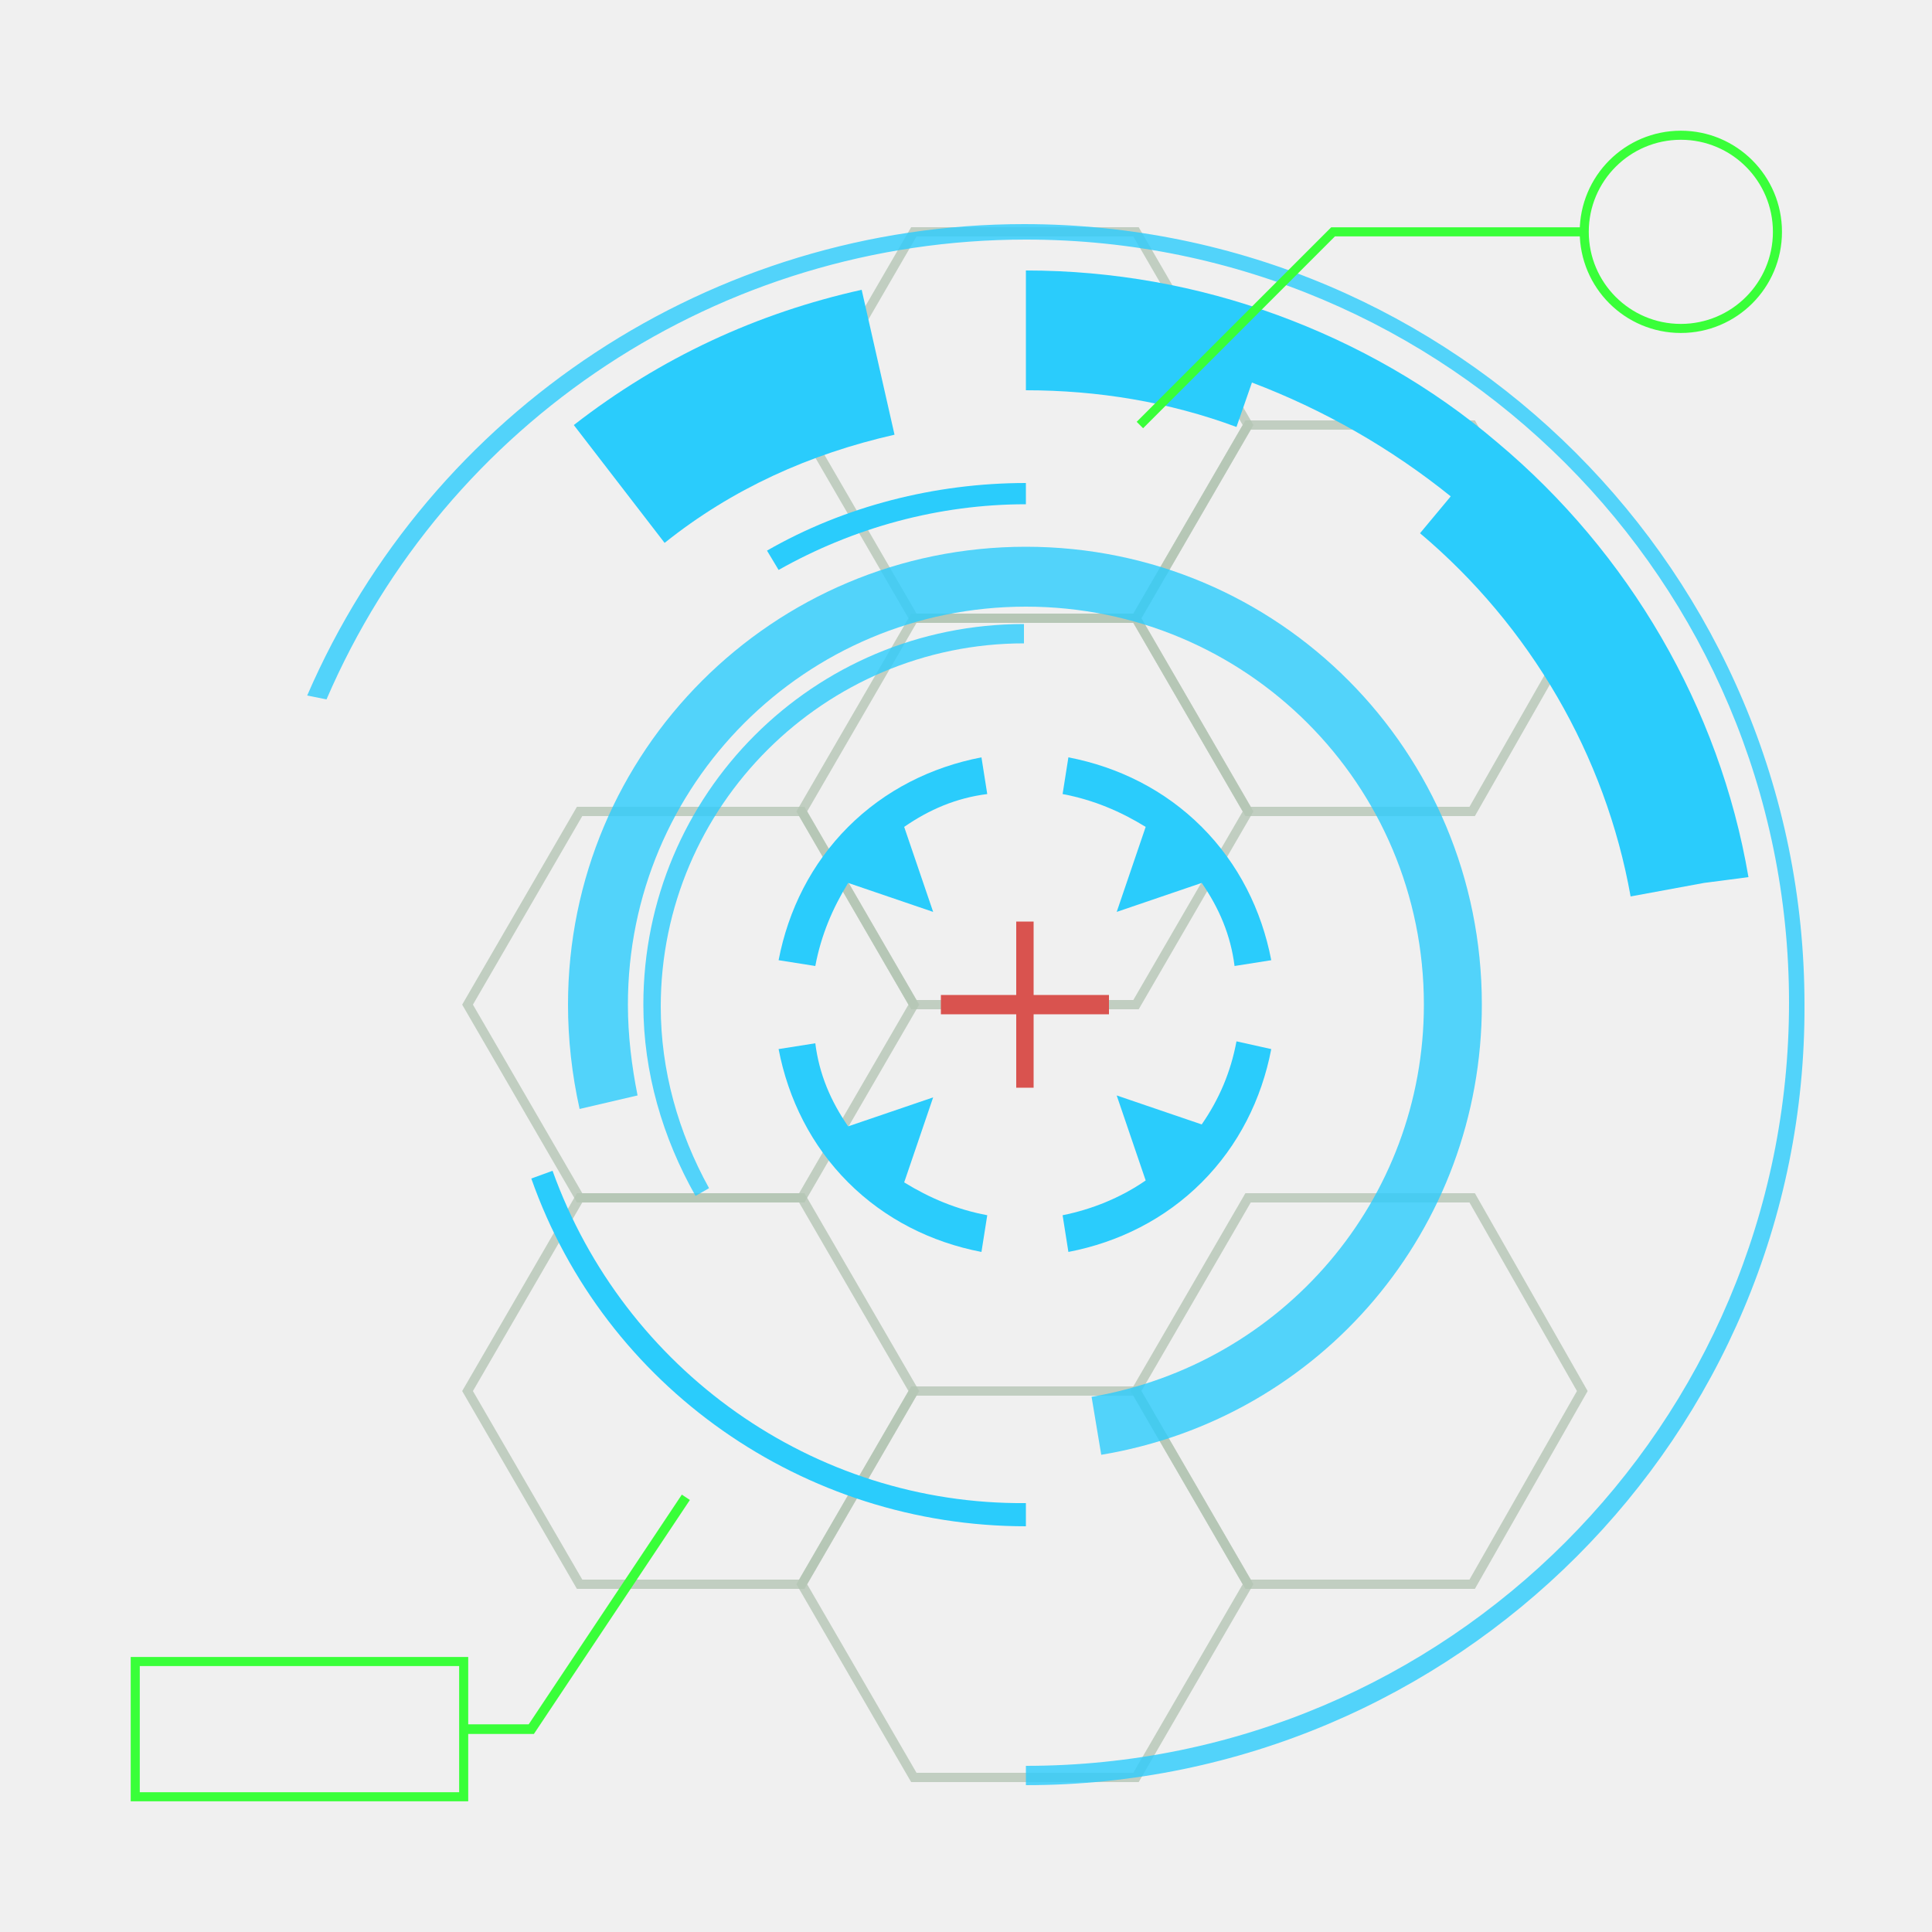
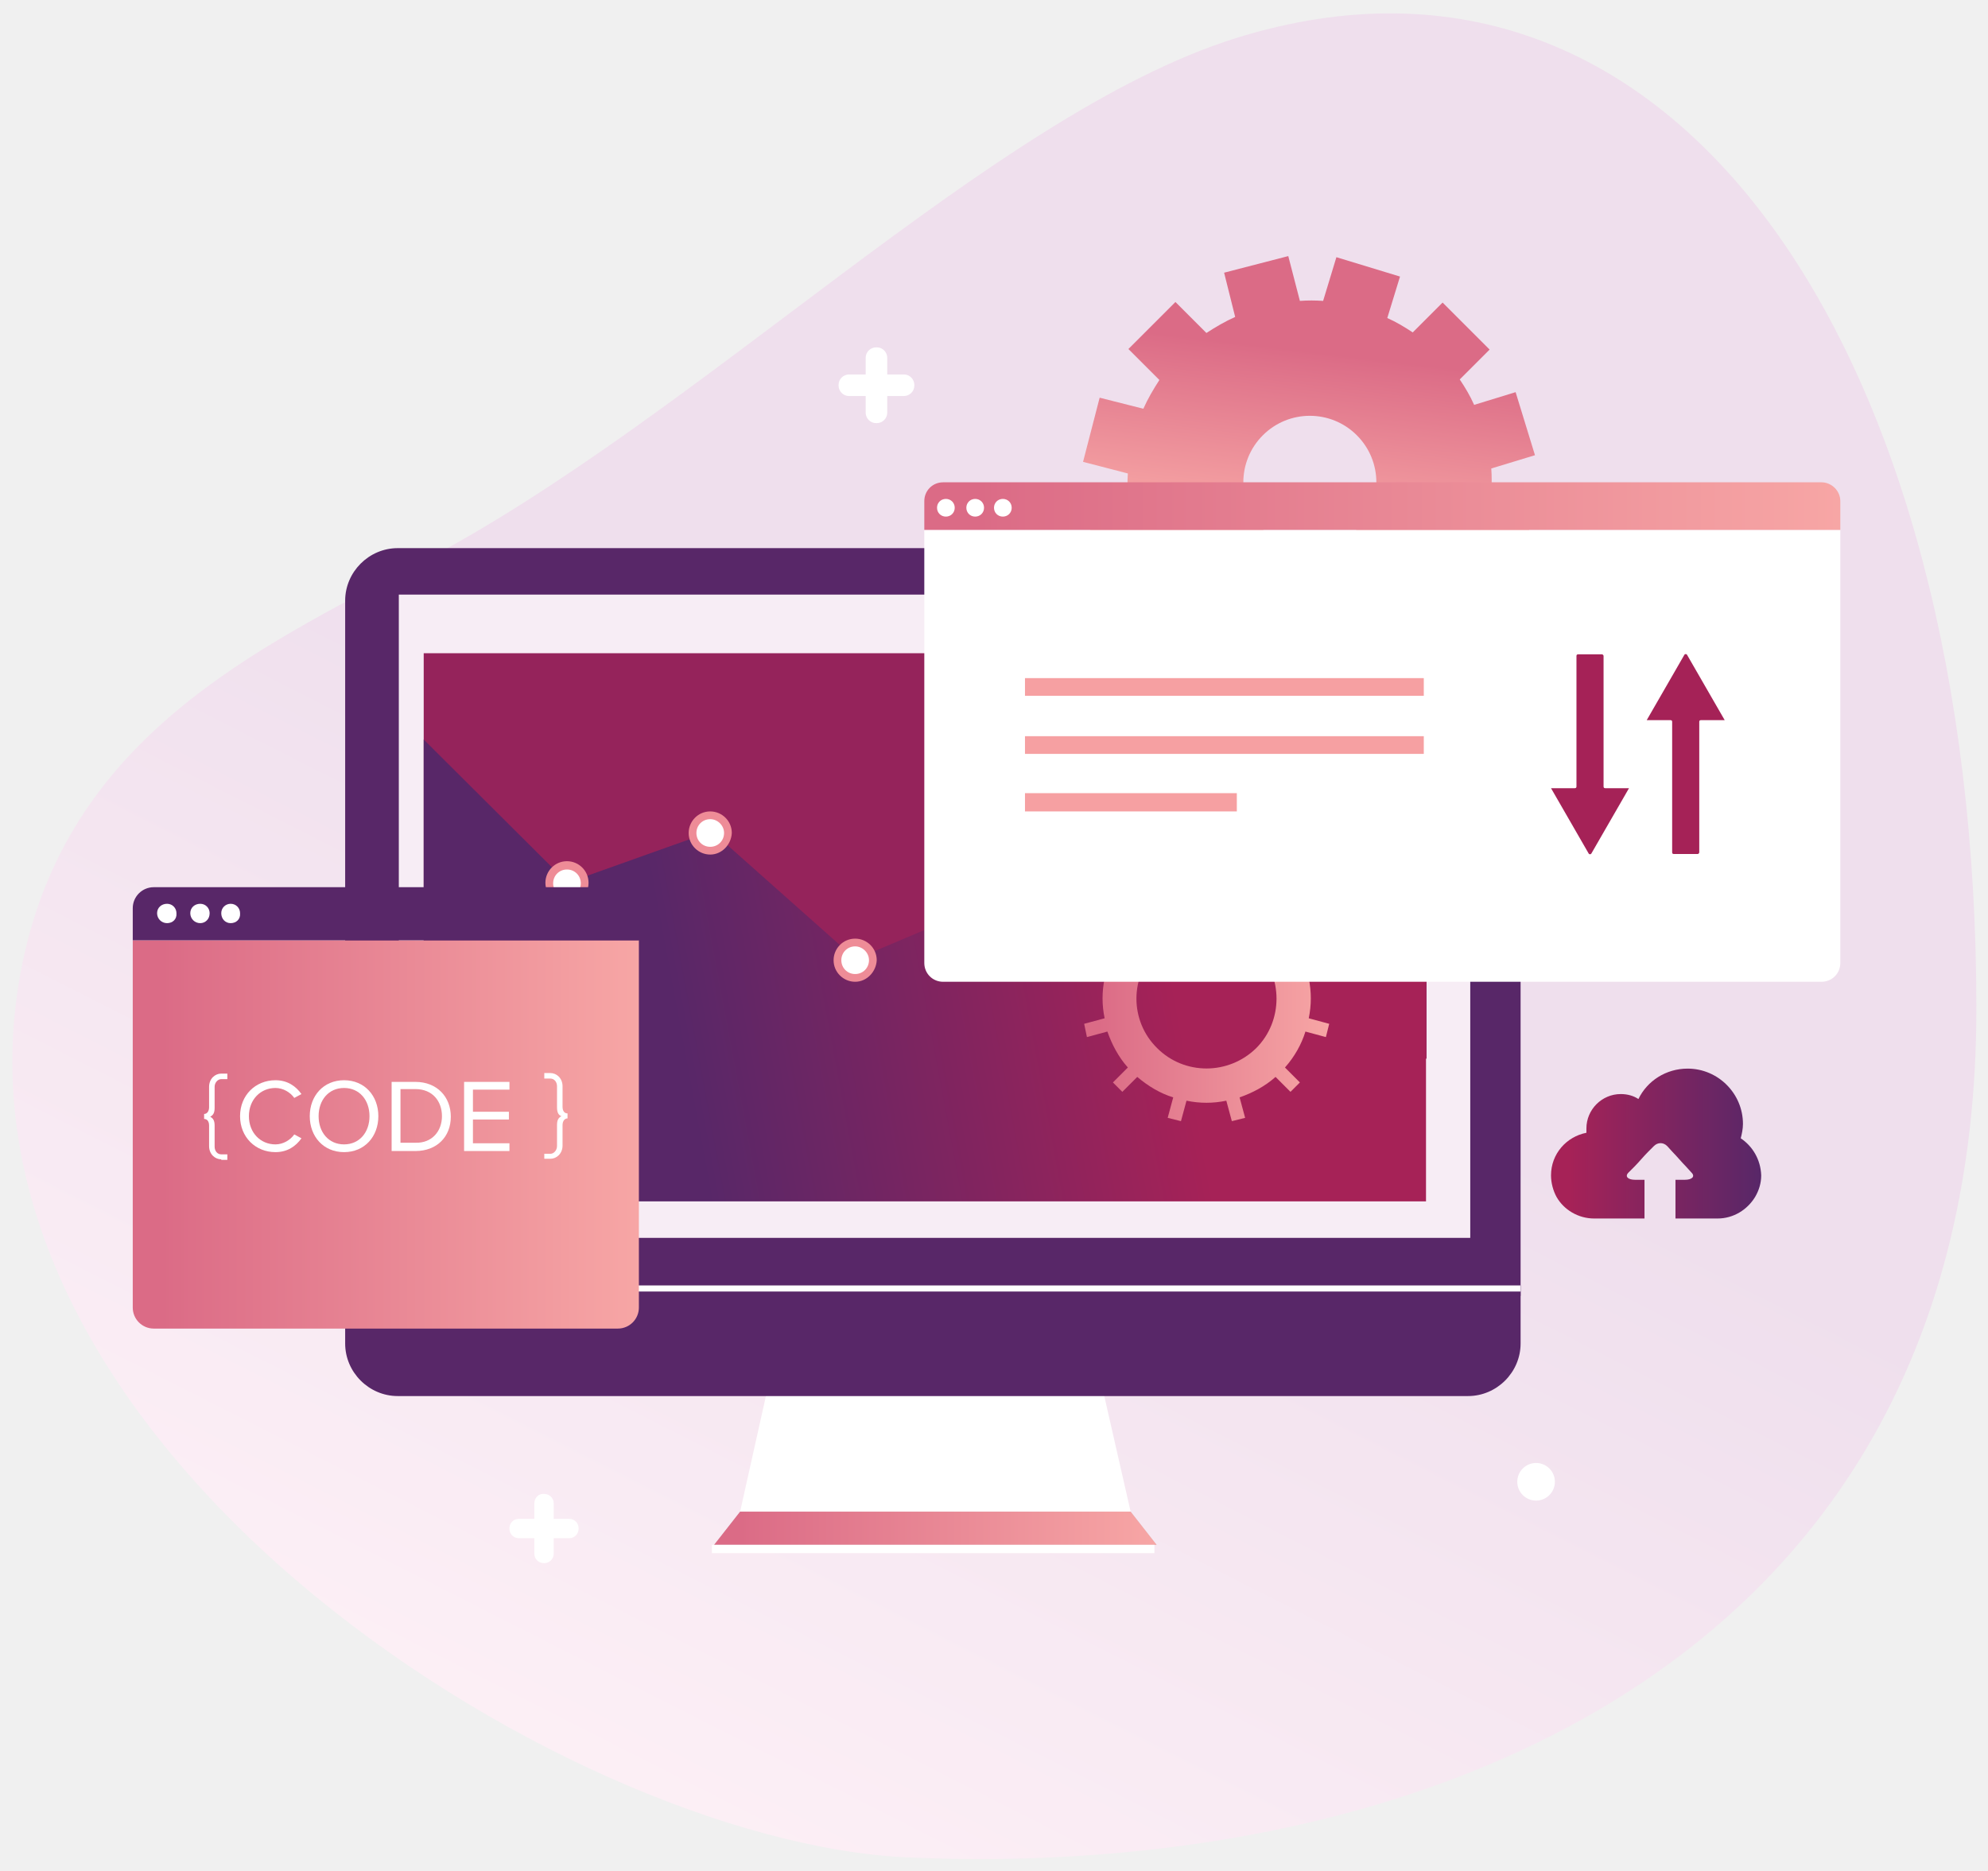
- <svg xmlns="http://www.w3.org/2000/svg" width="340px" height="340px" viewBox="0 0 100 100" preserveAspectRatio="xMidYMid" class="lds-hud" style="background: none;">
-   <style type="text/css">.st0{opacity:0.8;fill:none;stroke-width:0.481;stroke-miterlimit:10;}
-     .st2{opacity:0.8;}
-     .st3{fill:none;stroke-width:0.5;stroke-miterlimit:10;}
-     .st4{fill:none;stroke-width:0.469;stroke-miterlimit:10;}</style>
-   <g style="opacity:0.5">
-     <polygon ng-attr-stroke="{{config.c1}}" points="41.5,62 30,62 24.2,72 30,82 41.5,82 47.3,72   " class="st0" stroke="#799b79" />
-     <polygon ng-attr-stroke="{{config.c1}}" points="58.8,72 47.3,72 41.5,82 47.3,92 58.8,92 64.6,82   " class="st0" stroke="#799b79" />
-     <polygon ng-attr-stroke="{{config.c1}}" points="76.2,62 64.6,62 58.8,72 64.6,82 76.2,82 81.9,72   " class="st0" stroke="#799b79" />
-     <polygon ng-attr-stroke="{{config.c1}}" points="41.5,42 30,42 24.2,52 30,62 41.5,62 47.3,52   " class="st0" stroke="#799b79" />
-     <polygon ng-attr-stroke="{{config.c1}}" points="58.8,12 47.3,12 41.5,22 47.3,32 58.8,32 64.6,22   " class="st0" stroke="#799b79" />
-     <polygon ng-attr-stroke="{{config.c1}}" points="58.8,32 47.3,32 41.5,42 47.3,52 58.8,52 64.6,42   " class="st0" stroke="#799b79" />
-     <polygon ng-attr-stroke="{{config.c1}}" points="76.2,22 64.6,22 58.8,32 64.6,42 76.2,42 81.9,32   " class="st0" stroke="#799b79" />
+ <svg xmlns="http://www.w3.org/2000/svg" class="icon-develop" viewBox="0 0 359.4 338.2">
+   <linearGradient id="XMLID_143_x" gradientUnits="userSpaceOnUse" x1="215.598" y1="126.746" x2="110.526" y2="333.738">
+     <stop offset="0.19" style="stop-color:#EFDFED" />
+     <stop offset="1" style="stop-color:#FDF0F6" />
+   </linearGradient>
+   <path id="XMLID_108_" fill="url(#XMLID_143_x)" d="M357.3,182.3c0,120.4-102.9,157.6-193.3,153.5C101.6,333-15.5,259.1,4.5,172.1   c8.9-38.7,41.1-54.6,71-70.1c50.7-26.3,103.6-81.2,147.9-95.1C303.5-18.1,357.3,64.4,357.3,182.3z" />
+   <linearGradient id="XMLID_144_x" gradientUnits="userSpaceOnUse" x1="239.817" y1="61.896" x2="235.817" y2="95.229">
+     <stop offset="6.016400e-002" style="stop-color:#DB6B86" />
+     <stop offset="8.596202e-002" style="stop-color:#DC6D87" />
+     <stop offset="1" style="stop-color:#F7A6A5" />
+   </linearGradient>
+   <path id="XMLID_105_" class="gear-b hover origin-center" fill="url(#XMLID_144_x)" d="M274.7,102.6l3-11.6l-8.1-2.1c0.1-1.4,0.1-2.8,0-4.2l7.9-2.4L274,70.9l-7.5,2.3   c-0.7-1.6-1.6-3.1-2.6-4.6l5.4-5.4l-8.5-8.5l-5.4,5.4c-1.5-1-3-1.9-4.6-2.6l2.3-7.5l-11.5-3.5l-2.4,7.9c-1.4-0.1-2.8-0.1-4.2,0   l-2.1-8.1l-11.6,3l2,8c-1.8,0.8-3.5,1.8-5.2,2.9l-5.6-5.6l-8.5,8.5l5.6,5.6c-1.1,1.7-2.1,3.4-2.9,5.2l-7.9-2l-3,11.6l8.1,2.1   c-0.1,1.4-0.1,2.8,0,4.2l-7.9,2.4l3.5,11.5l7.5-2.3c0.7,1.6,1.6,3.1,2.6,4.6l-5.4,5.4l8.5,8.5l5.4-5.4c1.5,1,3,1.9,4.6,2.6l-2.3,7.5   l11.5,3.5l2.4-7.9c1.4,0.1,2.8,0.1,4.2,0l2.1,8.1l11.6-3l-2-8c1.8-0.8,3.5-1.8,5.2-2.9l5.6,5.6l8.5-8.5l-5.6-5.6   c1.1-1.7,2.1-3.4,2.9-5.2L274.7,102.6z M228.3,95.7c-4.7-4.7-4.7-12.3,0-17c4.7-4.7,12.3-4.7,17,0c4.7,4.7,4.7,12.3,0,17   C240.6,100.4,233,100.4,228.3,95.7z" style="transform-origin: 236.75px 87.3px;" />
+   <polygon id="XMLID_104_" fill="#95235B" points="131.1,150.3 143.8,128.2 179.3,146.7 166.8,169.3 " />
+   <g id="XMLID_102_">
+     <polygon id="XMLID_103_" fill="#FFFFFF" points="204.4,273.3 133.8,273.3 138.6,251.8 199.5,251.8  " />
  </g>
-   <g>
-     <path ng-attr-fill="{{config.c2}}" d="M48.3,56.8l-4.4,1.5c-0.9-1.3-1.5-2.7-1.7-4.3l-1.9,0.3c0.5,2.6,1.7,5,3.6,6.9c1.9,1.9,4.3,3.1,6.9,3.6 l0.3-1.9c-1.6-0.3-3-0.9-4.3-1.7L48.3,56.8z" fill="#2accfc" />
-     <path ng-attr-fill="{{config.c2}}" d="M57.8,47.2l4.4-1.5c0.9,1.3,1.5,2.7,1.7,4.3l1.9-0.3c-0.5-2.6-1.7-5-3.6-6.9c-1.9-1.9-4.3-3.1-6.9-3.6L55,41.1 c1.6,0.3,3,0.9,4.3,1.7L57.8,47.2z" fill="#2accfc" />
-     <path ng-attr-fill="{{config.c2}}" d="M62.2,58.2l-4.4-1.5l1.5,4.4C58,62,56.5,62.6,55,62.9l0.3,1.9c2.6-0.5,5-1.7,6.9-3.6c1.9-1.9,3.1-4.3,3.6-6.9 L64,53.9C63.7,55.5,63.1,56.9,62.2,58.2z" fill="#2accfc" />
-     <path ng-attr-fill="{{config.c2}}" d="M43.9,42.8c-1.9,1.9-3.1,4.3-3.6,6.9l1.9,0.3c0.3-1.6,0.9-3,1.7-4.3l4.4,1.5l-1.5-4.4c1.3-0.9,2.7-1.5,4.3-1.7 l-0.3-1.9C48.2,39.7,45.8,40.9,43.9,42.8z" fill="#2accfc" />
-     <animateTransform attributeName="transform" type="rotate" calcMode="linear" values="0 53.064 52;360 53.064 52" keyTimes="0;1" dur="4s" begin="0s" repeatCount="indefinite" />
+   <polygon id="XMLID_101_" fill="#D3D5DB" points="209.1,279.3 129.1,279.3 133.8,273.3 204.4,273.3 " />
+   <linearGradient id="XMLID_145_x" gradientUnits="userSpaceOnUse" x1="129.064" y1="276.319" x2="209.093" y2="276.319">
+     <stop offset="6.016400e-002" style="stop-color:#DB6B86" />
+     <stop offset="8.596202e-002" style="stop-color:#DC6D87" />
+     <stop offset="1" style="stop-color:#F7A6A5" />
+   </linearGradient>
+   <polygon id="XMLID_100_" fill="url(#XMLID_145_x)" points="209.1,279.3 129.1,279.3 133.8,273.3 204.4,273.3 " />
+   <rect id="XMLID_99_" x="128.7" y="279.3" fill="#FFFFFF" width="80" height="1.5" />
+   <g id="XMLID_96_">
+     <path id="XMLID_10_" fill="#582768" d="M274.9,234.3V108.6c0-5.2-4.3-9.5-9.5-9.5H71.9c-5.2,0-9.5,4.3-9.5,9.5v125.7H274.9z" />
  </g>
-   <g class="st2">
-     <path ng-attr-fill="{{config.c2}}" d="M36,61.9c-1.7-3-2.7-6.4-2.7-9.9c0-10.9,8.8-19.7,19.7-19.7v1c-10.3,0-18.8,8.4-18.8,18.8 c0,3.3,0.9,6.5,2.5,9.4L36,61.9z" fill="#2accfc" />
-     <animateTransform attributeName="transform" type="rotate" calcMode="linear" values="360 53.064 52;0 53.064 52" keyTimes="0;1" dur="2s" begin="0s" repeatCount="indefinite" />
+   <rect id="XMLID_95_" x="72.1" y="107.5" fill="#F7EDF5" width="193.7" height="116.3" />
+   <path id="XMLID_94_" fill="#582768" d="M62.4,232.4v10.5c0,5.2,4.3,9.5,9.5,9.5h193.5c5.2,0,9.5-4.3,9.5-9.5v-10.5H62.4z" />
+   <rect id="XMLID_93_" x="62.4" y="232.4" fill="#FFFFFF" width="212.5" height="1.1" />
+   <g id="XMLID_91_">
+     <rect id="XMLID_92_" x="76.6" y="118.1" fill="#95235B" width="181.3" height="73.3" />
  </g>
-   <g class="st2">
-     <path ng-attr-fill="{{config.c2}}" d="M57,75.3l-0.5-3c9.9-1.7,17.2-10.2,17.2-20.3c0-11.4-9.2-20.6-20.6-20.6S32.5,40.6,32.5,52 c0,1.6,0.2,3.2,0.5,4.7l-3,0.7c-0.4-1.8-0.6-3.6-0.6-5.4c0-13.1,10.6-23.7,23.7-23.7S76.7,38.9,76.7,52 C76.7,63.6,68.4,73.4,57,75.3z" fill="#2accfc" />
-     <animateTransform attributeName="transform" type="rotate" calcMode="linear" values="0 53.064 52;360 53.064 52" keyTimes="0;1" dur="1.332s" begin="0s" repeatCount="indefinite" />
+   <g id="XMLID_89_">
+     <linearGradient id="XMLID_146_x" gradientUnits="userSpaceOnUse" x1="219.106" y1="165.827" x2="122.106" y2="183.827">
+       <stop offset="9.016400e-002" style="stop-color:#A62257" />
+       <stop offset="0.454" style="stop-color:#86245E" />
+       <stop offset="1" style="stop-color:#582768" />
+     </linearGradient>
+     <polygon id="XMLID_90_" fill="url(#XMLID_146_x)" points="257.8,146.9 232.8,153.6 206.8,140.8 180.7,162.4 154.7,173.4 128.7,150.3    102.6,159.6 76.6,133.7 76.6,217.2 257.8,217.2  " />
  </g>
-   <g>
-     <path ng-attr-fill="{{config.c2}}" d="M90.5,45.4c-1.5-8.8-6.2-16.8-13-22.5l0,0c-3.4-2.9-7.3-5.1-11.4-6.6s-8.5-2.3-13-2.3v2.4v1.4v2.4 c3.7,0,7.4,0.6,10.9,1.9l0.8-2.3c0,0,0,0,0,0c3.7,1.4,7.2,3.4,10.3,5.9l1.2-1.5L75,25.8c0,0,0,0,0,0l-1.5,1.8 c5.7,4.8,9.6,11.5,10.9,18.8l3.8-0.7c0,0,0,0,0,0L90.5,45.4z" fill="#2accfc" />
-     <path ng-attr-fill="{{config.c2}}" d="M29.7,22l4.7,6.1c3.5-2.8,7.5-4.6,11.9-5.6l-1.7-7.5C39.2,16.2,34.2,18.5,29.7,22z" fill="#2accfc" />
-     <animateTransform attributeName="transform" type="rotate" calcMode="linear" values="360 53.064 52;0 53.064 52" keyTimes="0;1" dur="2s" begin="0s" repeatCount="indefinite" />
+   <g id="XMLID_87_" class="hover origin-center" style="transform-origin: 102.5px 159.6px;">
+     <path id="XMLID_88_" fill="#FFFFFF" d="M105.7,159.6c0,1.8-1.4,3.2-3.2,3.2c-1.8,0-3.2-1.4-3.2-3.2c0-1.7,1.4-3.2,3.2-3.2    C104.3,156.4,105.7,157.9,105.7,159.6z" />
+     <path id="XMLID_76_" fill="#EE8C97" d="M102.5,163.5c-2.1,0-3.9-1.7-3.9-3.9c0-2.1,1.7-3.9,3.9-3.9c2.1,0,3.9,1.7,3.9,3.9    C106.4,161.8,104.7,163.5,102.5,163.5z M102.5,157.2c-1.4,0-2.5,1.1-2.5,2.5c0,1.4,1.1,2.5,2.5,2.5c1.4,0,2.5-1.1,2.5-2.5    C105,158.3,103.9,157.2,102.5,157.2z" />
  </g>
-   <g class="st2">
-     <path ng-attr-fill="{{config.c2}}" d="M53.1,92.4v-1c21.8,0,39.5-17.7,39.5-39.5c0-21.8-17.7-39.5-39.5-39.5c-15.8,0-30,9.4-36.2,23.8L15.9,36 c6.4-14.8,21-24.4,37.1-24.4c22.3,0,40.4,18.1,40.4,40.4C93.5,74.3,75.3,92.4,53.1,92.4z" fill="#2accfc" />
-     <animateTransform attributeName="transform" type="rotate" calcMode="linear" values="0 53.064 52;360 53.064 52" keyTimes="0;1" dur="1.332s" begin="0s" repeatCount="indefinite" />
+   <g id="XMLID_85_" class="hover origin-center" style="transform-origin: 128.4px 150.6px;">
+     <path id="XMLID_86_" fill="#FFFFFF" d="M131.5,150.6c0,1.8-1.4,3.2-3.2,3.2c-1.8,0-3.2-1.4-3.2-3.2c0-1.8,1.4-3.2,3.2-3.2    C130.1,147.4,131.5,148.8,131.5,150.6z" />
+     <path id="XMLID_73_" fill="#EE8C97" d="M128.4,154.5c-2.1,0-3.9-1.7-3.9-3.9c0-2.1,1.7-3.9,3.9-3.9c2.1,0,3.9,1.7,3.9,3.9    C132.2,152.7,130.5,154.5,128.4,154.5z M128.4,148.1c-1.4,0-2.5,1.1-2.5,2.5s1.1,2.5,2.5,2.5c1.4,0,2.5-1.1,2.5-2.5    S129.7,148.1,128.4,148.1z" />
  </g>
-   <polygon ng-attr-fill="{{config.c3}}" points="57.4,51.5 53.5,51.5 53.5,47.7 52.6,47.7 52.6,51.5 48.7,51.5 48.7,52.5 52.6,52.5 52.6,56.3 53.5,56.3 53.5,52.5 57.4,52.5 " fill="#d9534f">
-     <animate attributeName="opacity" calcMode="linear" values="0;0;1;1;0" keyTimes="0;0.4;0.5;0.9;1" dur="1.332" begin="0s" repeatCount="indefinite" />
-   </polygon>
-   <g>
-     <path ng-attr-fill="{{config.c2}}" d="M39.7,28.5l0.6,1c3.9-2.2,8.3-3.4,12.8-3.4V25C48.4,25,43.7,26.2,39.7,28.5z" fill="#2accfc" />
-     <path ng-attr-fill="{{config.c2}}" d="M28.6,60.6l-1.1,0.4C31.3,71.8,41.6,79,53.1,79v-1.2C42.1,77.9,32.3,70.9,28.6,60.6z" fill="#2accfc" />
-     <animateTransform attributeName="transform" type="rotate" calcMode="linear" values="360 53.064 52;0 53.064 52" keyTimes="0;1" dur="4s" begin="0s" repeatCount="indefinite" />
+   <g id="XMLID_83_" class="hover origin-center" style="transform-origin: 154.6px 173.6px;">
+     <circle id="XMLID_84_" fill="#FFFFFF" cx="154.6" cy="173.6" r="3.2" />
+     <path id="XMLID_70_" fill="#EE8C97" d="M154.6,177.5c-2.1,0-3.9-1.7-3.9-3.9c0-2.1,1.7-3.9,3.9-3.9c2.1,0,3.9,1.7,3.9,3.9    C158.4,175.7,156.7,177.5,154.6,177.5z M154.6,171.1c-1.4,0-2.5,1.1-2.5,2.5s1.1,2.5,2.5,2.5c1.4,0,2.5-1.1,2.5-2.5    S155.9,171.1,154.6,171.1z" />
  </g>
-   <g>
-     <polyline ng-attr-stroke="{{config.c4}}" points="35.5,77.5 27.5,89.5 24,89.5   " class="st3" stroke="#39ff39" />
-     <rect ng-attr-stroke="{{config.c4}}" x="7" y="86" width="17" height="7" class="st4" stroke="#39ff39" />
+   <g id="XMLID_81_">
+     <circle id="XMLID_82_" fill="#FFFFFF" cx="180.9" cy="162.3" r="3.2" />
  </g>
-   <g>
-     <polyline ng-attr-stroke="{{config.c4}}" points="59,22 69,12 82,12   " class="st4" stroke="#39ff39" />
-     <circle ng-attr-stroke="{{config.c4}}" cx="87" cy="12" r="5" class="st4" stroke="#39ff39" />
+   <path id="XMLID_80_" fill="#FFFFFF" d="M210,141.1c0,1.7-1.4,3.2-3.2,3.2c-1.8,0-3.2-1.4-3.2-3.2c0-1.8,1.4-3.2,3.2-3.2   C208.6,137.9,210,139.3,210,141.1z" />
+   <path id="XMLID_79_" fill="#FFFFFF" d="M236.1,153.7c0,1.8-1.4,3.2-3.2,3.2c-1.7,0-3.2-1.4-3.2-3.2c0-1.8,1.4-3.2,3.2-3.2   C234.7,150.6,236.1,152,236.1,153.7z" />
+   <g id="XMLID_60_">
+     <path id="XMLID_67_" fill="#EE8C97" d="M180.9,166.2c-2.1,0-3.9-1.7-3.9-3.9c0-2.1,1.7-3.9,3.9-3.9c2.1,0,3.9,1.7,3.9,3.9    C184.8,164.5,183,166.2,180.9,166.2z M180.9,159.9c-1.4,0-2.5,1.1-2.5,2.5c0,1.4,1.1,2.5,2.5,2.5c1.4,0,2.5-1.1,2.5-2.5    C183.3,161,182.2,159.9,180.9,159.9z" />
+     <path id="XMLID_64_" fill="#EE8C97" d="M206.8,144.9c-2.1,0-3.9-1.7-3.9-3.9c0-2.1,1.7-3.9,3.9-3.9c2.1,0,3.9,1.7,3.9,3.9    C210.7,143.2,209,144.9,206.8,144.9z M206.8,138.6c-1.4,0-2.5,1.1-2.5,2.5c0,1.4,1.1,2.5,2.5,2.5c1.4,0,2.5-1.1,2.5-2.5    C209.3,139.7,208.2,138.6,206.8,138.6z" />
+     <path id="XMLID_61_" fill="#EE8C97" d="M232.9,157.6c-2.1,0-3.9-1.7-3.9-3.9c0-2.1,1.7-3.9,3.9-3.9c2.1,0,3.9,1.7,3.9,3.9    C236.8,155.9,235,157.6,232.9,157.6z M232.9,151.3c-1.4,0-2.5,1.1-2.5,2.5c0,1.4,1.1,2.5,2.5,2.5c1.4,0,2.5-1.1,2.5-2.5    C235.4,152.4,234.3,151.3,232.9,151.3z" />
+   </g>
+   <path id="XMLID_59_" class="star star-1 origin-center" fill="#FFFFFF" d="M156.5,64.7v3h-3c-1,0-1.9,0.8-1.9,1.9v0.1c0,1,0.8,1.9,1.9,1.9h3v3c0,1,0.8,1.9,1.9,1.9h0.1   c1,0,1.9-0.8,1.9-1.9v-3h3c1,0,1.9-0.8,1.9-1.9v-0.1c0-1-0.8-1.9-1.9-1.9h-3v-3c0-1-0.8-1.9-1.9-1.9h-0.1   C157.4,62.8,156.5,63.6,156.5,64.7z" style="transform-origin: 158.45px 69.65px;" />
+   <path id="XMLID_58_" class="star star-2 origin-center" fill="#FFFFFF" d="M96.6,271.8v2.8h-2.8c-1,0-1.7,0.8-1.7,1.7v0.1c0,1,0.8,1.7,1.7,1.7h2.8v2.8   c0,1,0.8,1.7,1.7,1.7h0.1c1,0,1.7-0.8,1.7-1.7v-2.8h2.8c1,0,1.7-0.8,1.7-1.7v-0.1c0-1-0.8-1.7-1.7-1.7h-2.8v-2.8   c0-1-0.8-1.7-1.7-1.7h-0.1C97.4,270,96.6,270.8,96.6,271.8z" style="transform-origin: 98.35px 276.346px;" />
+   <circle id="XMLID_57_" fill="#FFFFFF" cx="277.7" cy="267.9" r="3.4" />
+   <g id="XMLID_52_">
+     <path id="XMLID_56_" fill="#FFFFFF" d="M185.3,108.2c0,1.8-1.5,3.3-3.3,3.3l0,0c-1.8,0-3.3-1.5-3.3-3.3l0,0c0-1.8,1.5-3.3,3.3-3.3l0,0    C183.8,104.9,185.3,106.3,185.3,108.2L185.3,108.2z" />
+     <path id="XMLID_53_" fill="#B3BAC2" d="M182,105.8c1.3,0,2.4,1.1,2.4,2.4c0,1.3-1.1,2.4-2.4,2.4c-1.3,0-2.4-1.1-2.4-2.4    C179.6,106.8,180.6,105.8,182,105.8 M182,104.9c-1.8,0-3.3,1.5-3.3,3.3c0,1.8,1.5,3.3,3.3,3.3c1.8,0,3.3-1.5,3.3-3.3    C185.3,106.3,183.8,104.9,182,104.9L182,104.9z" />
+   </g>
+   <linearGradient id="XMLID_147_x" gradientUnits="userSpaceOnUse" x1="195.864" y1="180.548" x2="240.427" y2="180.548">
+     <stop offset="6.016400e-002" style="stop-color:#DB6B86" />
+     <stop offset="8.596202e-002" style="stop-color:#DC6D87" />
+     <stop offset="1" style="stop-color:#F7A6A5" />
+   </linearGradient>
+   <path id="XMLID_49_" class="gear-s origin-center" fill="url(#XMLID_147_x)" d="M196.5,187.5l3.7-1c0.8,2.3,2,4.6,3.7,6.5l-2.7,2.7l0,0l1.7,1.7l0,0l2.7-2.7   c2,1.7,4.2,3,6.5,3.7l-1,3.7l2.4,0.6l1-3.7c2.4,0.5,4.8,0.5,7.2,0l1,3.7l2.4-0.6l-1-3.7c2.3-0.8,4.6-2,6.5-3.7l2.7,2.7l1.7-1.7   l-2.7-2.7c1.7-1.9,3-4.2,3.7-6.5l3.7,1l0.6-2.4l-3.7-1c0.5-2.4,0.5-4.8,0-7.2l3.7-1l-0.6-2.4l-3.7,1c-0.8-2.4-2-4.6-3.7-6.5l2.7-2.7   l0,0l-1.7-1.7l0,0l-2.7,2.7c-2-1.7-4.2-3-6.5-3.7l1-3.7l-2.3-0.6l-1,3.7c-2.4-0.5-4.8-0.5-7.2,0l-1-3.7l-2.3,0.6l1,3.7   c-2.3,0.8-4.6,2-6.5,3.8l-2.7-2.7l-1.7,1.7l2.7,2.7c-1.7,2-3,4.2-3.8,6.5l-3.7-1l-0.6,2.3l3.7,1c-0.5,2.4-0.5,4.8,0,7.2l-3.7,1   L196.5,187.5z M209.2,171.6c4.9-5,13-5,17.9,0c4.9,4.9,4.9,13,0,17.9c-5,4.9-13,4.9-17.9,0C204.2,184.6,204.2,176.5,209.2,171.6z" style="transform-origin: 218.15px 180.5px;" />
+   <linearGradient id="XMLID_148_x" gradientUnits="userSpaceOnUse" x1="280.25" y1="206.694" x2="318.287" y2="206.694">
+     <stop offset="9.016400e-002" style="stop-color:#A62257" />
+     <stop offset="0.454" style="stop-color:#86245E" />
+     <stop offset="1" style="stop-color:#582768" />
+   </linearGradient>
+   <path id="XMLID_48_" fill="url(#XMLID_148_x)" d="M314.7,205.8c0.2-0.8,0.4-1.7,0.4-2.6c0-5.5-4.5-10-10-10c-3.9,0-7.3,2.2-8.9,5.5   c-0.9-0.6-2-0.9-3.2-0.9c-3.4,0-6.2,2.8-6.2,6.2c0,0.3,0,0.5,0,0.8c-3.6,0.7-6.4,3.8-6.4,7.7c0,1.4,0.4,2.8,1,3.9   c1.3,2.3,3.9,3.9,6.8,3.9h9.1v-7h-1.7c-1.3,0-1.9-0.6-1.2-1.3l1.1-1.1c0.7-0.7,1.7-1.9,2.4-2.6l1.1-1.1c0.7-0.7,1.7-0.7,2.4,0l1,1.1   c0.7,0.7,1.7,1.9,2.4,2.6l1,1.1c0.7,0.7,0.1,1.3-1.2,1.3h-1.7v7h7.6l0,0c2.9,0,5.4-1.6,6.8-3.9c0.7-1.2,1.1-2.5,1.1-3.9   C318.3,209.6,316.8,207.2,314.7,205.8z" />
+   <linearGradient id="XMLID_149_x" gradientUnits="userSpaceOnUse" x1="23.98" y1="205.087" x2="115.436" y2="205.087">
+     <stop offset="6.016400e-002" style="stop-color:#DB6B86" />
+     <stop offset="8.596202e-002" style="stop-color:#DC6D87" />
+     <stop offset="1" style="stop-color:#F7A6A5" />
+   </linearGradient>
+   <path id="XMLID_47_" fill="url(#XMLID_149_x)" d="M24,170v66.4c0,2.1,1.7,3.8,3.8,3.8h83.9c2.1,0,3.8-1.7,3.8-3.8V170H24z" />
+   <path id="XMLID_46_" fill="#582768" d="M111.7,160.4H27.8c-2.1,0-3.8,1.7-3.8,3.8v5.8h91.5v-5.8C115.4,162.1,113.7,160.4,111.7,160.4z" />
+   <path id="XMLID_45_" fill="#FFFFFF" d="M41.7,166.9L41.7,166.9c-1,0-1.7-0.8-1.7-1.8l0,0c0-1,0.8-1.7,1.7-1.7l0,0c1,0,1.7,0.8,1.7,1.7   l0,0C43.5,166.2,42.7,166.9,41.7,166.9z" />
+   <path id="XMLID_44_" fill="#FFFFFF" d="M36.2,166.9L36.2,166.9c-1,0-1.8-0.8-1.8-1.8l0,0c0-1,0.8-1.7,1.8-1.7l0,0c1,0,1.7,0.8,1.7,1.7   l0,0C37.9,166.2,37.1,166.9,36.2,166.9z" />
+   <path id="XMLID_43_" fill="#FFFFFF" d="M30.2,166.9L30.2,166.9c-1,0-1.8-0.8-1.8-1.8l0,0c0-1,0.8-1.7,1.8-1.7l0,0c1,0,1.7,0.8,1.7,1.7   l0,0C32,166.2,31.2,166.9,30.2,166.9z" />
+   <g id="XMLID_27_">
+     <path id="XMLID_41_" fill="#FFFFFF" d="M40,209.6c-1.1,0-2.2-0.9-2.2-2.4v-3.7c0-0.7-0.3-1.2-0.9-1.2v-0.9c0.6,0,0.9-0.6,0.9-1.2v-3.7    c0-1.5,1.1-2.4,2.2-2.4h1.1v1H40c-0.6,0-1.2,0.6-1.2,1.4v3.8c0,0.8-0.2,1.3-0.8,1.6c0.6,0.3,0.8,0.8,0.8,1.6v3.8    c0,0.8,0.5,1.4,1.2,1.4h1.1v1H40z" />
+     <path class="code_bracket" fill="#FFFFFF" d="M98.4,208.6h1.1c0.6,0,1.2-0.6,1.2-1.4v-3.8c0-0.8,0.2-1.3,0.8-1.6c-0.6-0.2-0.8-0.8-0.8-1.6    v-3.8c0-0.8-0.5-1.4-1.2-1.4h-1.1v-1h1.1c1.1,0,2.2,0.9,2.2,2.4v3.7c0,0.7,0.3,1.2,0.9,1.2v0.9c-0.6,0-0.9,0.6-0.9,1.2v3.7    c0,1.5-1.1,2.4-2.2,2.4h-1.1V208.6z" />
+     <g>
+       <path class="code-letter code-letter_c" fill="#FFFFFF" d="M43.4,201.8c0-3.8,2.8-6.5,6.4-6.5c2.2,0,3.7,1.1,4.7,2.5l-1.3,0.7c-0.7-1-2-1.8-3.4-1.8     c-2.7,0-4.8,2.1-4.8,5.1c0,3,2.1,5.1,4.8,5.1c1.4,0,2.7-0.8,3.4-1.8l1.3,0.7c-1,1.4-2.5,2.5-4.7,2.5     C46.2,208.3,43.4,205.6,43.4,201.8z" />
+       <path class="code-letter hover code-letter_o" fill="#FFFFFF" d="M56,201.8c0-3.7,2.5-6.5,6.2-6.5c3.7,0,6.2,2.8,6.2,6.5c0,3.7-2.5,6.5-6.2,6.5     C58.5,208.3,56,205.5,56,201.8z M66.8,201.8c0-2.9-1.8-5.1-4.6-5.1c-2.8,0-4.6,2.2-4.6,5.1c0,2.9,1.8,5.1,4.6,5.1     C65,206.9,66.8,204.7,66.8,201.8z" />
+       <path class="code-letter hover code-letter_d" fill="#FFFFFF" d="M70.8,208.1v-12.5h4.3c3.9,0,6.4,2.7,6.4,6.3c0,3.6-2.5,6.2-6.4,6.2H70.8z M79.9,201.8     c0-2.7-1.7-4.9-4.8-4.9h-2.7v9.7h2.7C78.1,206.7,79.9,204.5,79.9,201.8z" />
+       <path class="code-letter hover code-letter_e" fill="#FFFFFF" d="M83.9,208.1v-12.5h8.2v1.4h-6.6v4H92v1.4h-6.5v4.3h6.6v1.4H83.9z" />
+     </g>
+   </g>
+   <g id="XMLID_14_">
+     <g id="XMLID_24_">
+       <path id="XMLID_8_" fill="#FFFFFF" d="M332.7,174.1c0,1.9-1.5,3.4-3.4,3.4H170.5c-1.9,0-3.4-1.5-3.4-3.4V95.8h165.6V174.1z" />
+     </g>
+     <linearGradient id="XMLID_150_x" gradientUnits="userSpaceOnUse" x1="167.097" y1="91.491" x2="332.669" y2="91.491">
+       <stop offset="6.016400e-002" style="stop-color:#DB6B86" />
+       <stop offset="8.596202e-002" style="stop-color:#DC6D87" />
+       <stop offset="1" style="stop-color:#F7A6A5" />
+     </linearGradient>
+     <path id="XMLID_23_" fill="url(#XMLID_150_x)" d="M329.3,87.2H170.5c-1.9,0-3.4,1.5-3.4,3.4v5.2h165.6v-5.2C332.7,88.7,331.1,87.2,329.3,87.2z" />
+     <path id="XMLID_22_" fill="#FFFFFF" d="M181.3,93.4L181.3,93.4c-0.9,0-1.6-0.7-1.6-1.6l0,0c0-0.9,0.7-1.6,1.6-1.6l0,0    c0.9,0,1.6,0.7,1.6,1.6l0,0C182.9,92.7,182.2,93.4,181.3,93.4z" />
+     <path id="XMLID_21_" fill="#FFFFFF" d="M176.3,93.4L176.3,93.4c-0.9,0-1.6-0.7-1.6-1.6l0,0c0-0.9,0.7-1.6,1.6-1.6l0,0    c0.9,0,1.6,0.7,1.6,1.6l0,0C177.9,92.7,177.2,93.4,176.3,93.4z" />
+     <path id="XMLID_20_" fill="#FFFFFF" d="M171,93.4L171,93.4c-0.9,0-1.6-0.7-1.6-1.6l0,0c0-0.9,0.7-1.6,1.6-1.6l0,0    c0.9,0,1.6,0.7,1.6,1.6l0,0C172.6,92.7,171.9,93.4,171,93.4z" />
+     <g id="XMLID_15_">
+       <g id="XMLID_17_">
+         <rect id="XMLID_19_" class="line-b hover origin-left" x="185.3" y="143.4" fill="#F6A0A2" width="38.3" height="3.3" style="transform-origin: 185.3px 143.4px;" />
+         <rect id="XMLID_18_" class="line-m hover origin-left" x="185.3" y="133.1" fill="#F6A0A2" width="72.1" height="3.2" style="transform-origin: 185.3px 133.1px;" />
+       </g>
+       <rect id="XMLID_16_" class="line-t hover origin-left" x="185.3" y="122.6" fill="#F6A0A2" width="72.1" height="3.2" style="transform-origin: 185.3px 122.6px;" />
+     </g>
+   </g>
+   <g id="XMLID_3_">
+     <path id="XMLID_11_" fill="#A52257" d="M305,118.4c-0.1-0.2-0.4-0.2-0.5,0l-6.8,11.8h4.3c0.2,0,0.3,0.1,0.3,0.3v23.6    c0,0.2,0.1,0.3,0.3,0.3h4.3c0.2,0,0.3-0.2,0.3-0.3v-23.6c0-0.2,0.1-0.3,0.3-0.3h4.3L305,118.4z" />
+     <path id="XMLID_4_" fill="#A52257" d="M287.2,154.3c0.1,0.2,0.4,0.2,0.5,0l6.8-11.8h-4.3c-0.2,0-0.3-0.1-0.3-0.3v-23.6    c0-0.2-0.2-0.3-0.3-0.3h-4.3c-0.2,0-0.3,0.1-0.3,0.3v23.6c0,0.2-0.1,0.3-0.3,0.3h-4.3L287.2,154.3z" />
  </g>
</svg>
